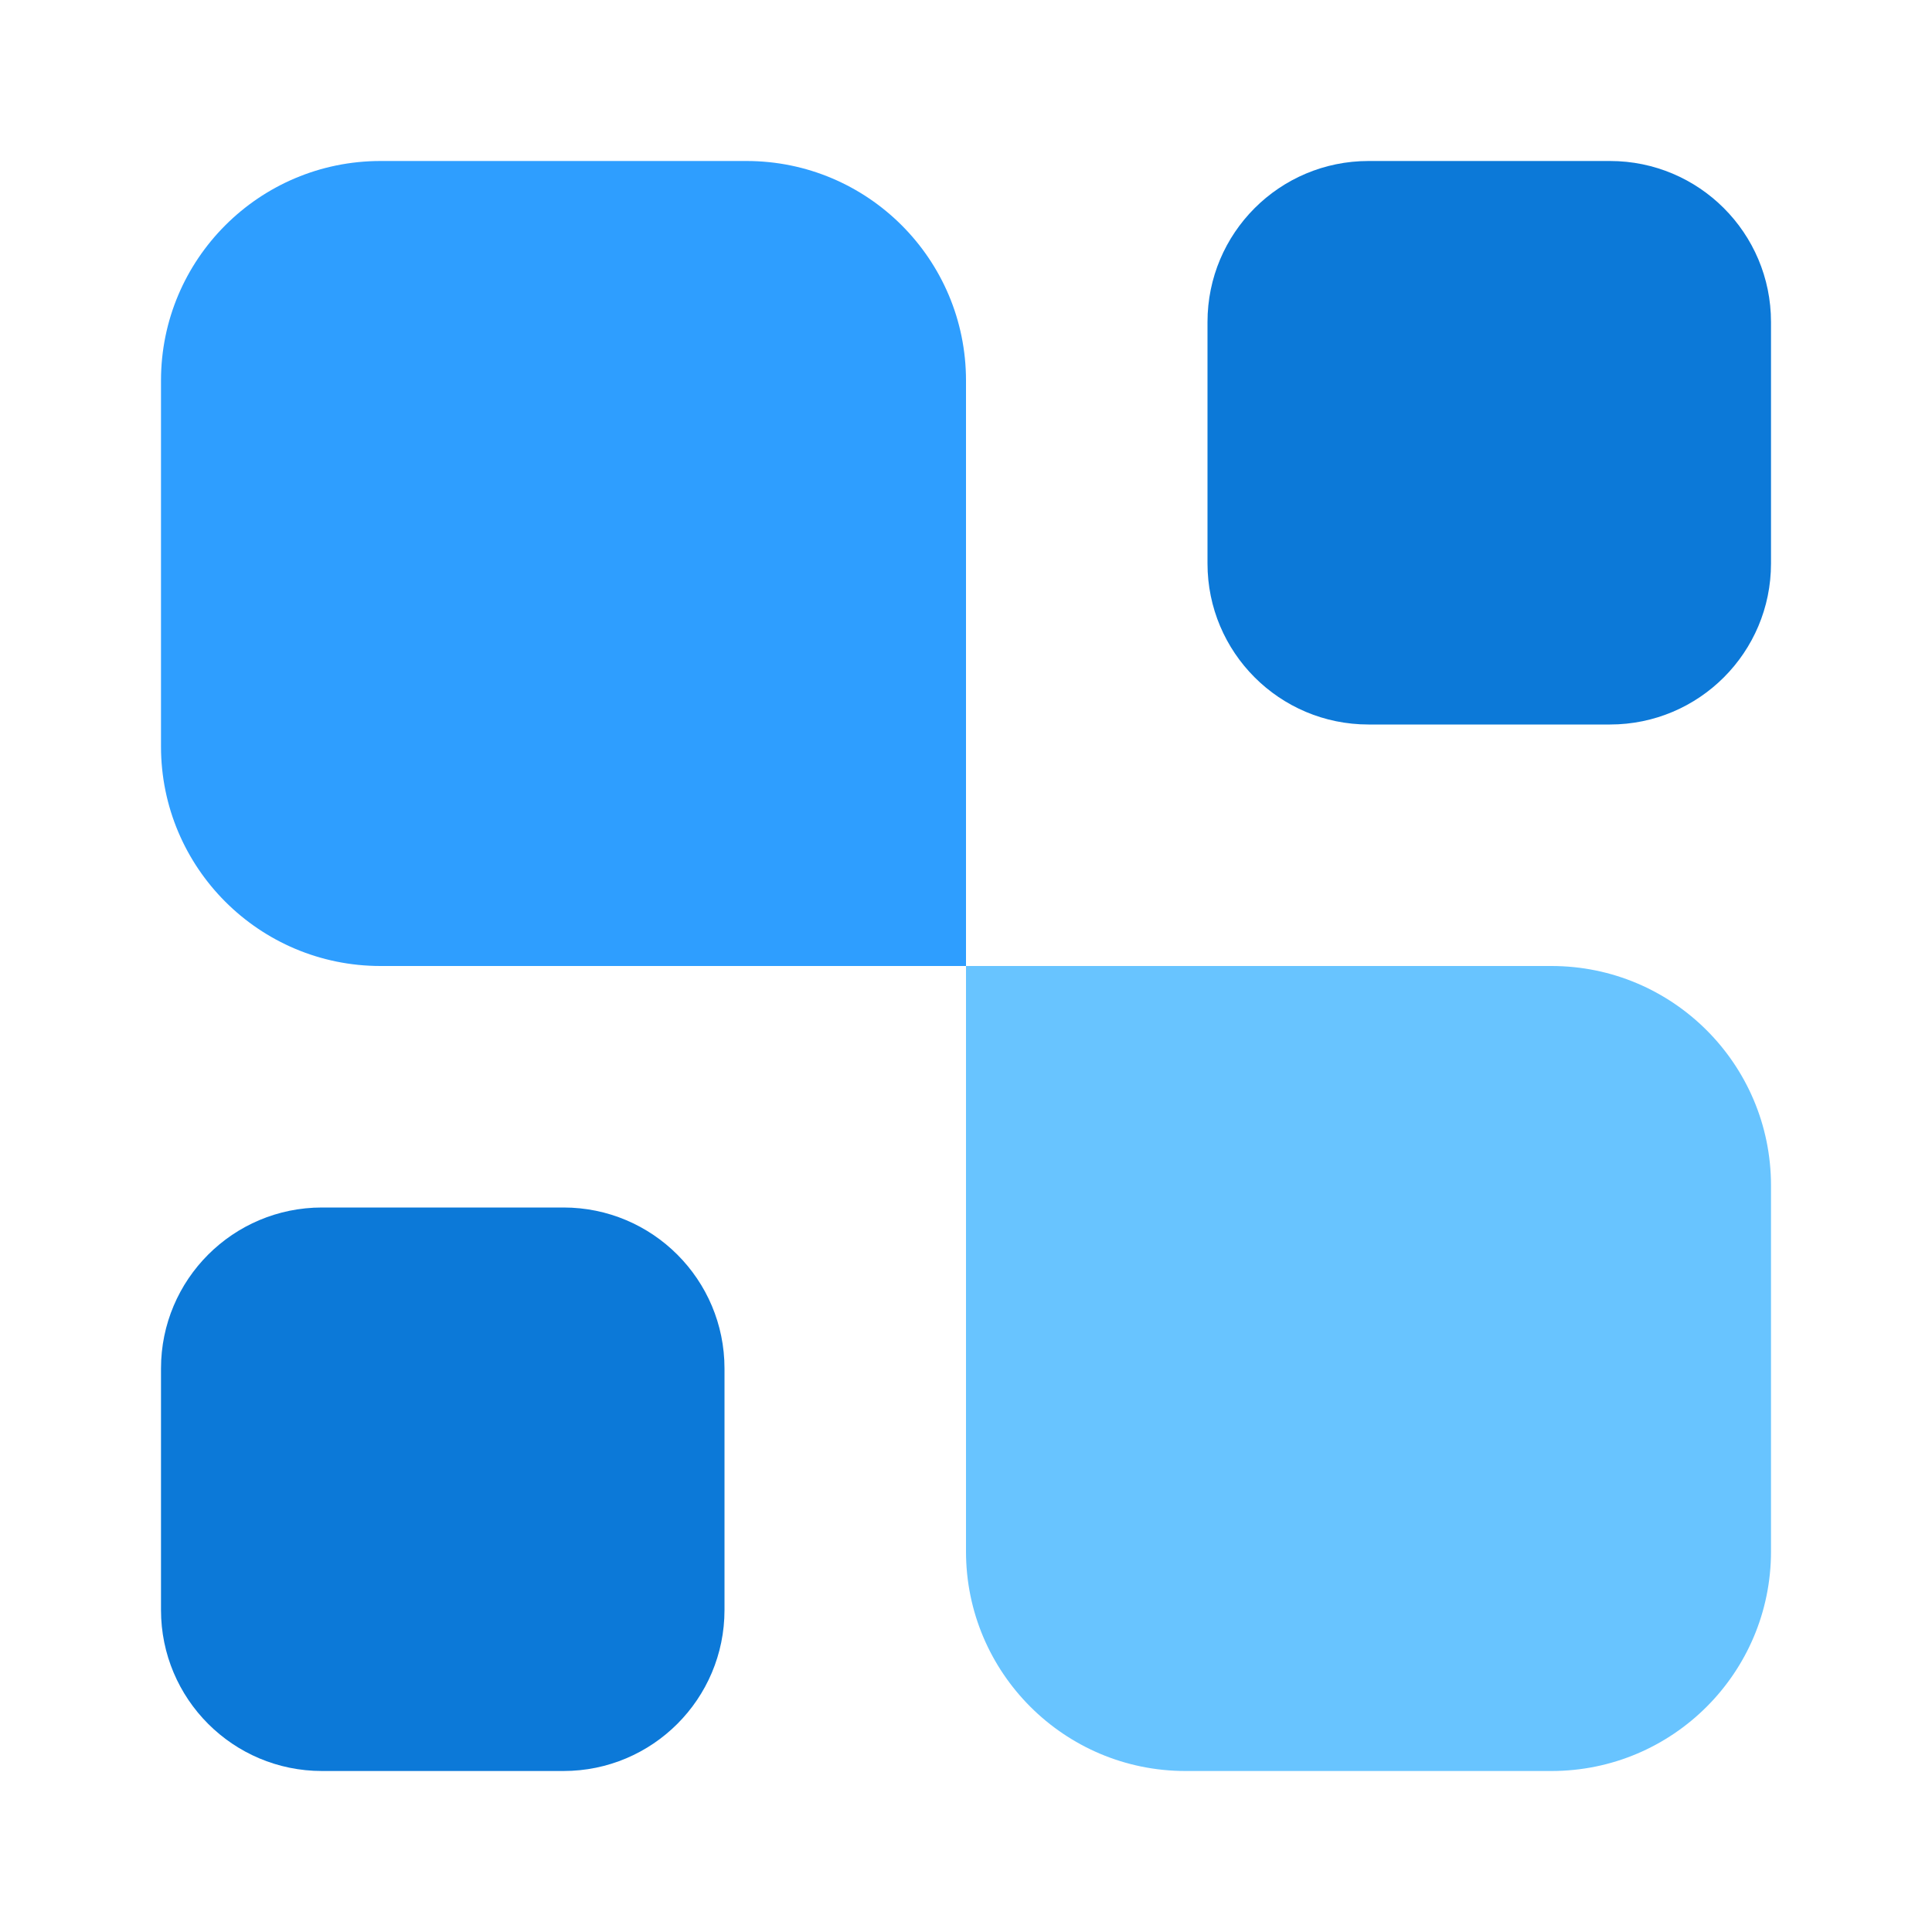
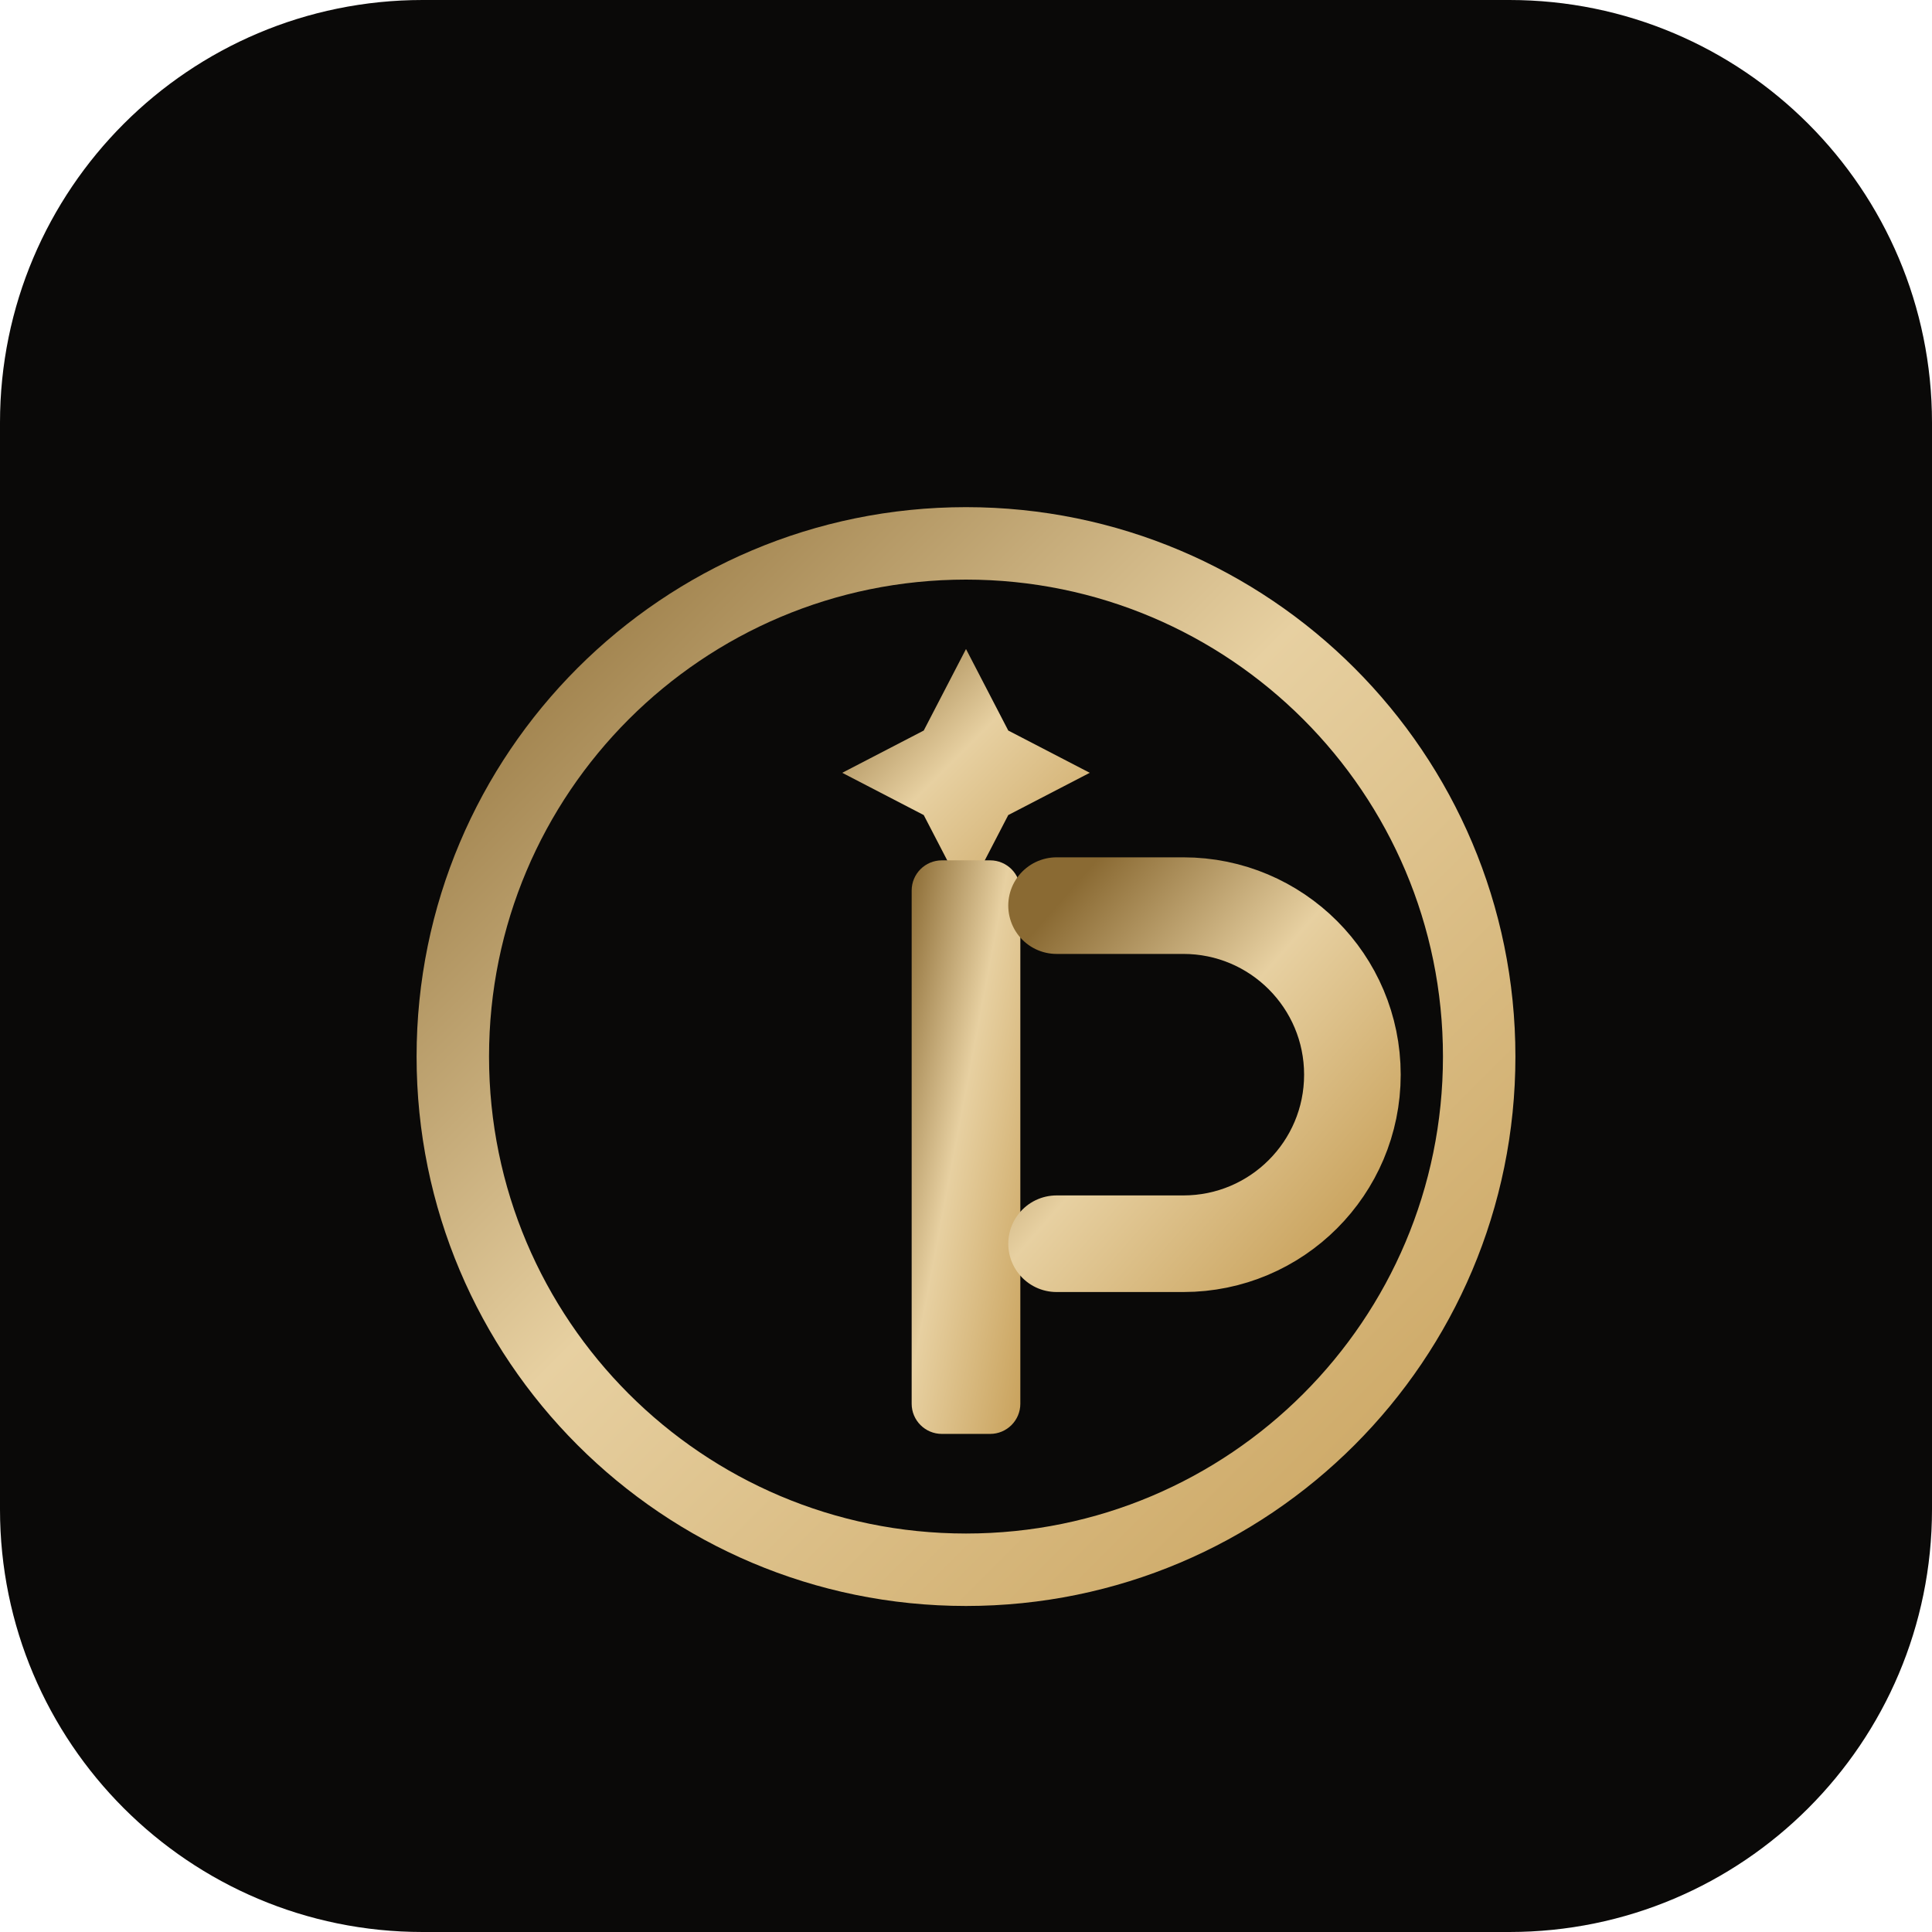
- <svg xmlns="http://www.w3.org/2000/svg" width="24" height="24" viewBox="0 0 24 24" fill="none">
-   <path d="M22 19.273C22 20.779 20.779 22 19.273 22H14.727C13.221 22 12 20.779 12 19.273V12H19.273C20.779 12 22 13.221 22 14.727V19.273Z" fill="#68C4FF" />
-   <path d="M20 2C21.105 2 22 2.895 22 4V7C22 8.105 21.105 9 20 9H17C15.895 9 15 8.105 15 7V4C15 2.895 15.895 2 17 2H20Z" fill="#0C79D8" />
-   <path d="M7 15C8.105 15 9 15.895 9 17V20C9 21.105 8.105 22 7 22H4C2.895 22 2 21.105 2 20V17C2 15.895 2.895 15 4 15H7Z" fill="#0C79D8" />
-   <path d="M12 12H4.727C3.221 12 2 10.779 2 9.273V4.727C2 3.221 3.221 2 4.727 2H9.273C10.779 2 12 3.221 12 4.727V12Z" fill="#2E9EFF" />
+ <svg xmlns="http://www.w3.org/2000/svg" viewBox="0 0 64 64">
+   <defs>
+     <linearGradient id="g" x1="0" y1="0" x2="1" y2="1">
+       <stop offset="0" stop-color="#8a6a33" />
+       <stop offset="0.45" stop-color="#e7d0a1" />
+       <stop offset="1" stop-color="#c8a15b" />
+     </linearGradient>
+   </defs>
+   <rect width="64" height="64" rx="14" fill="#0a0908" />
+   <circle cx="32" cy="35" r="17" fill="none" stroke="url(#g)" stroke-width="2.4" />
+   <path d="M32 21.5 33.4 24.2 36.1 25.6 33.4 27 32 29.7 30.6 27 27.9 25.6 30.6 24.2Z" fill="url(#g)" />
+   <rect x="30.2" y="28.5" width="3.6" height="19" rx="1" fill="url(#g)" />
+   <path d="M35 30h4.2a5.6 5.6 0 0 1 0 11.2H35" fill="none" stroke="url(#g)" stroke-width="3.2" stroke-linecap="round" />
</svg>
